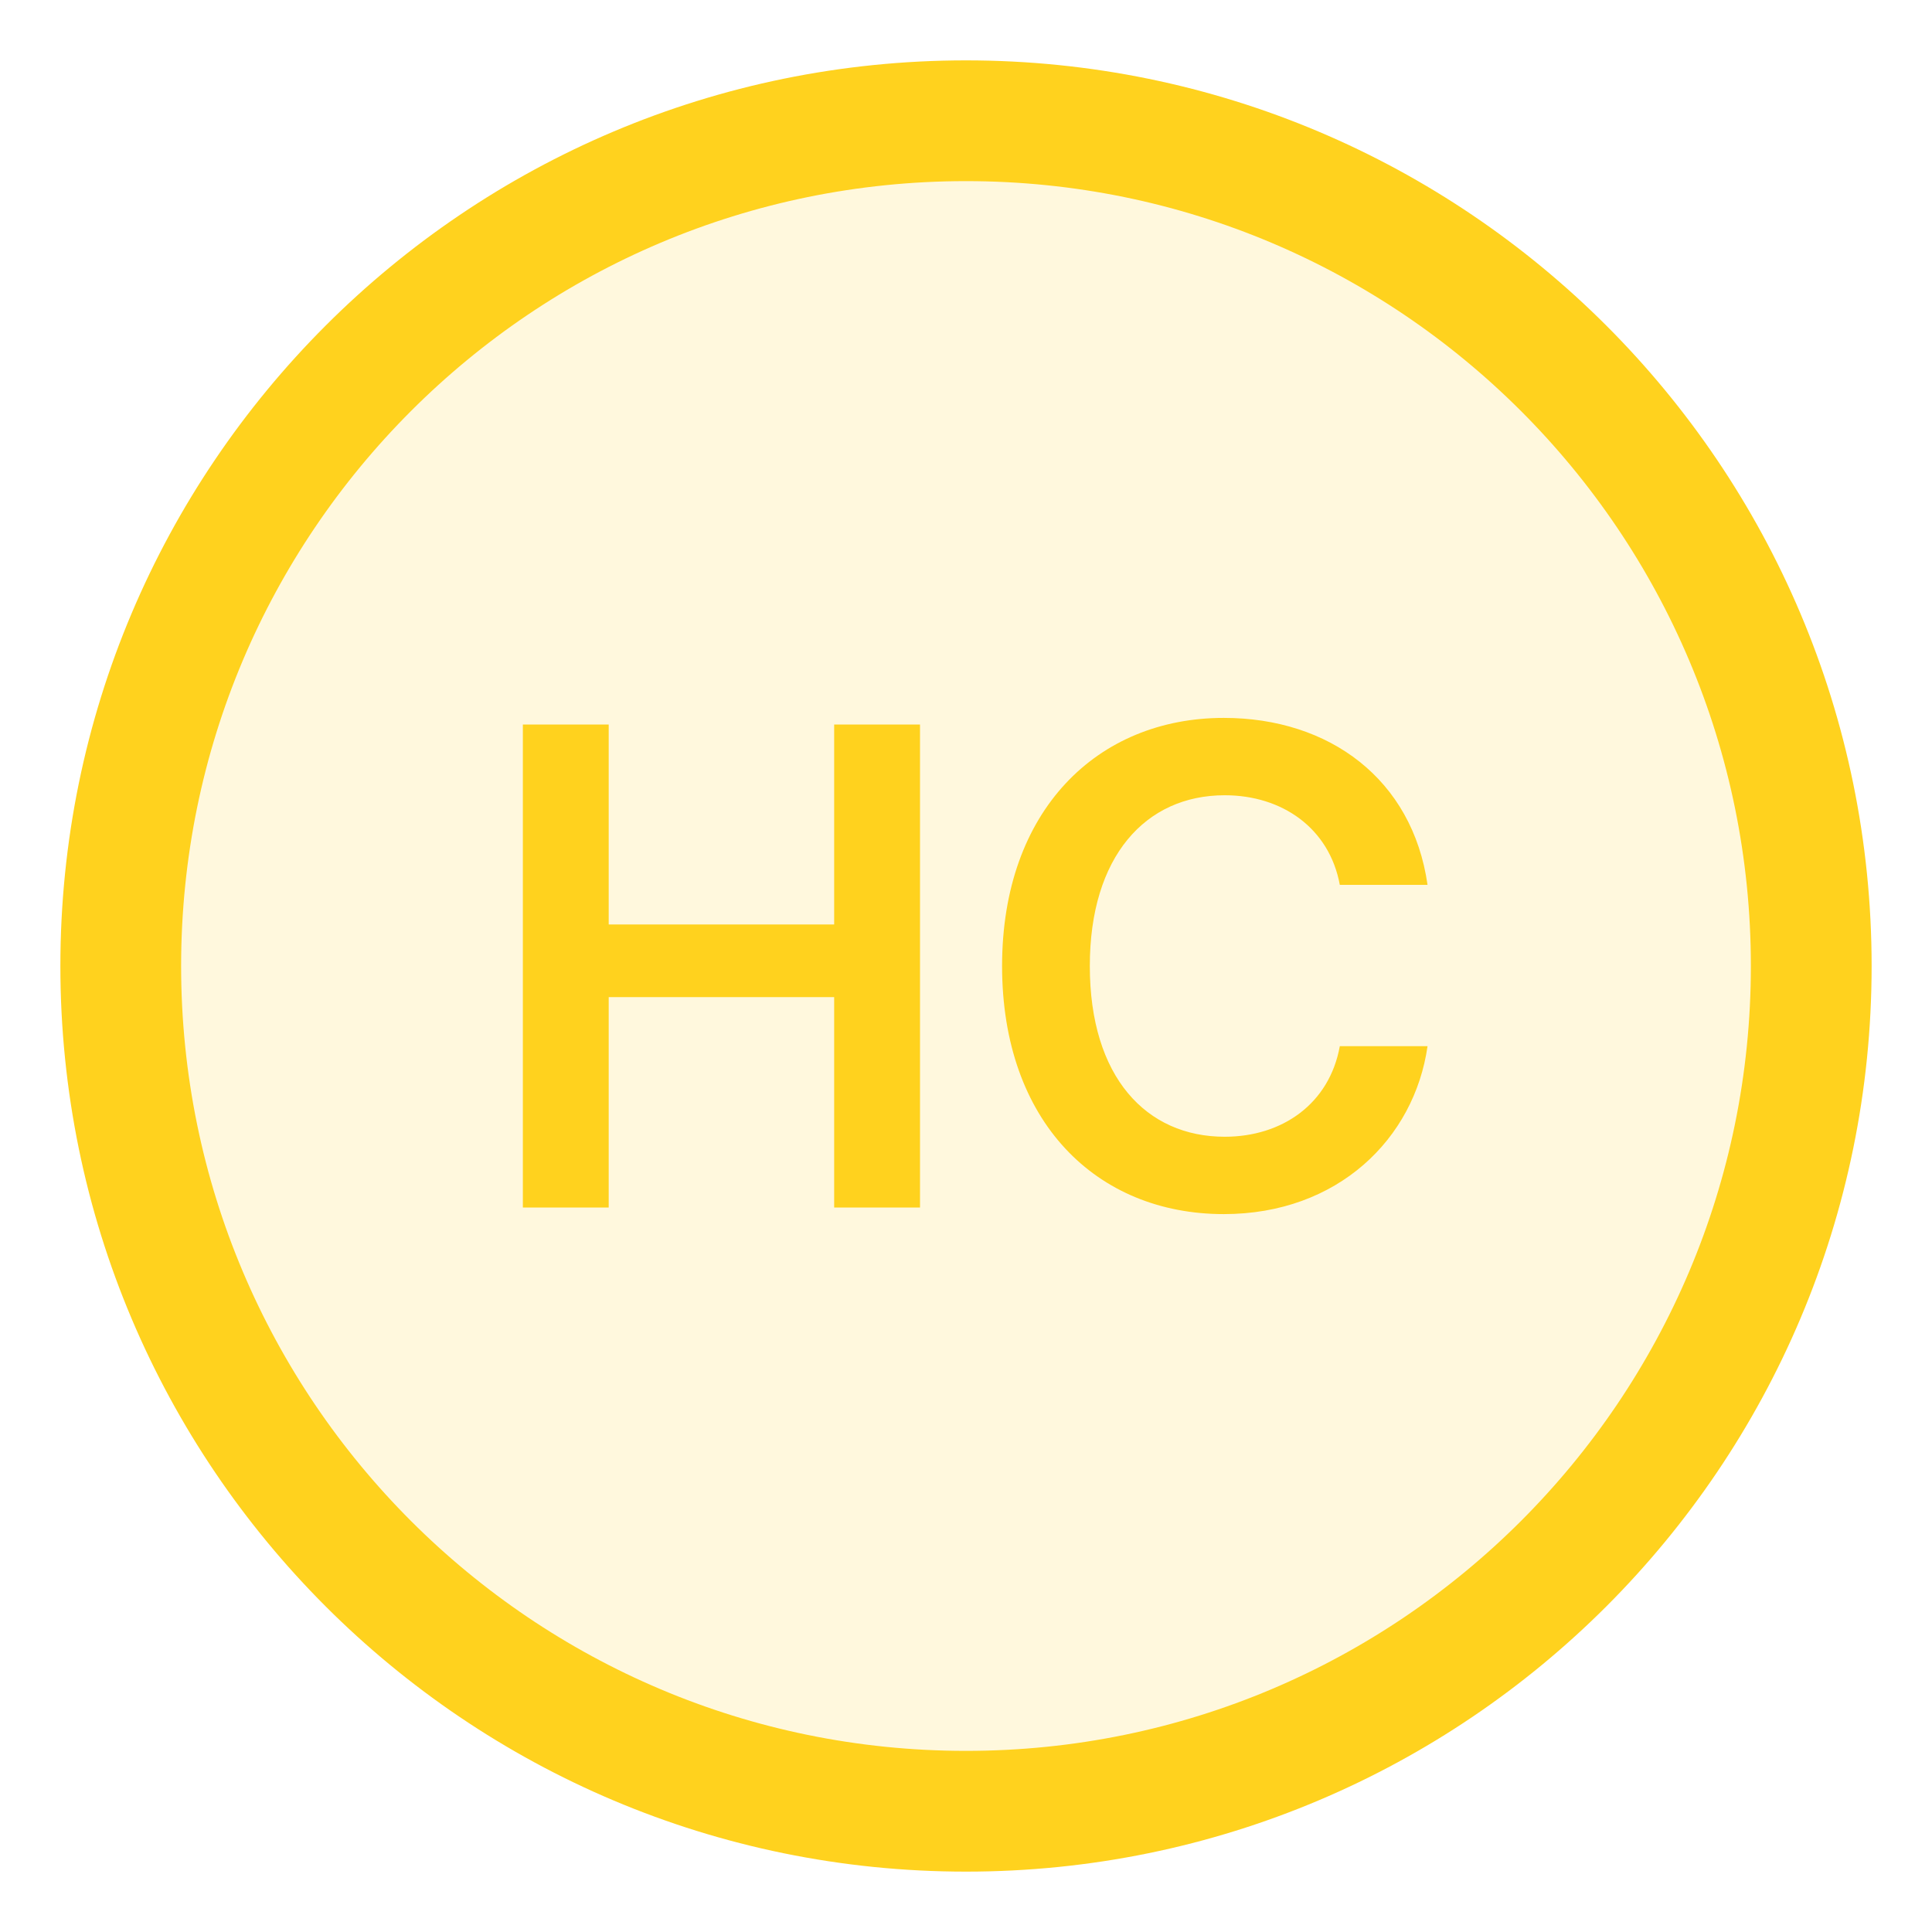
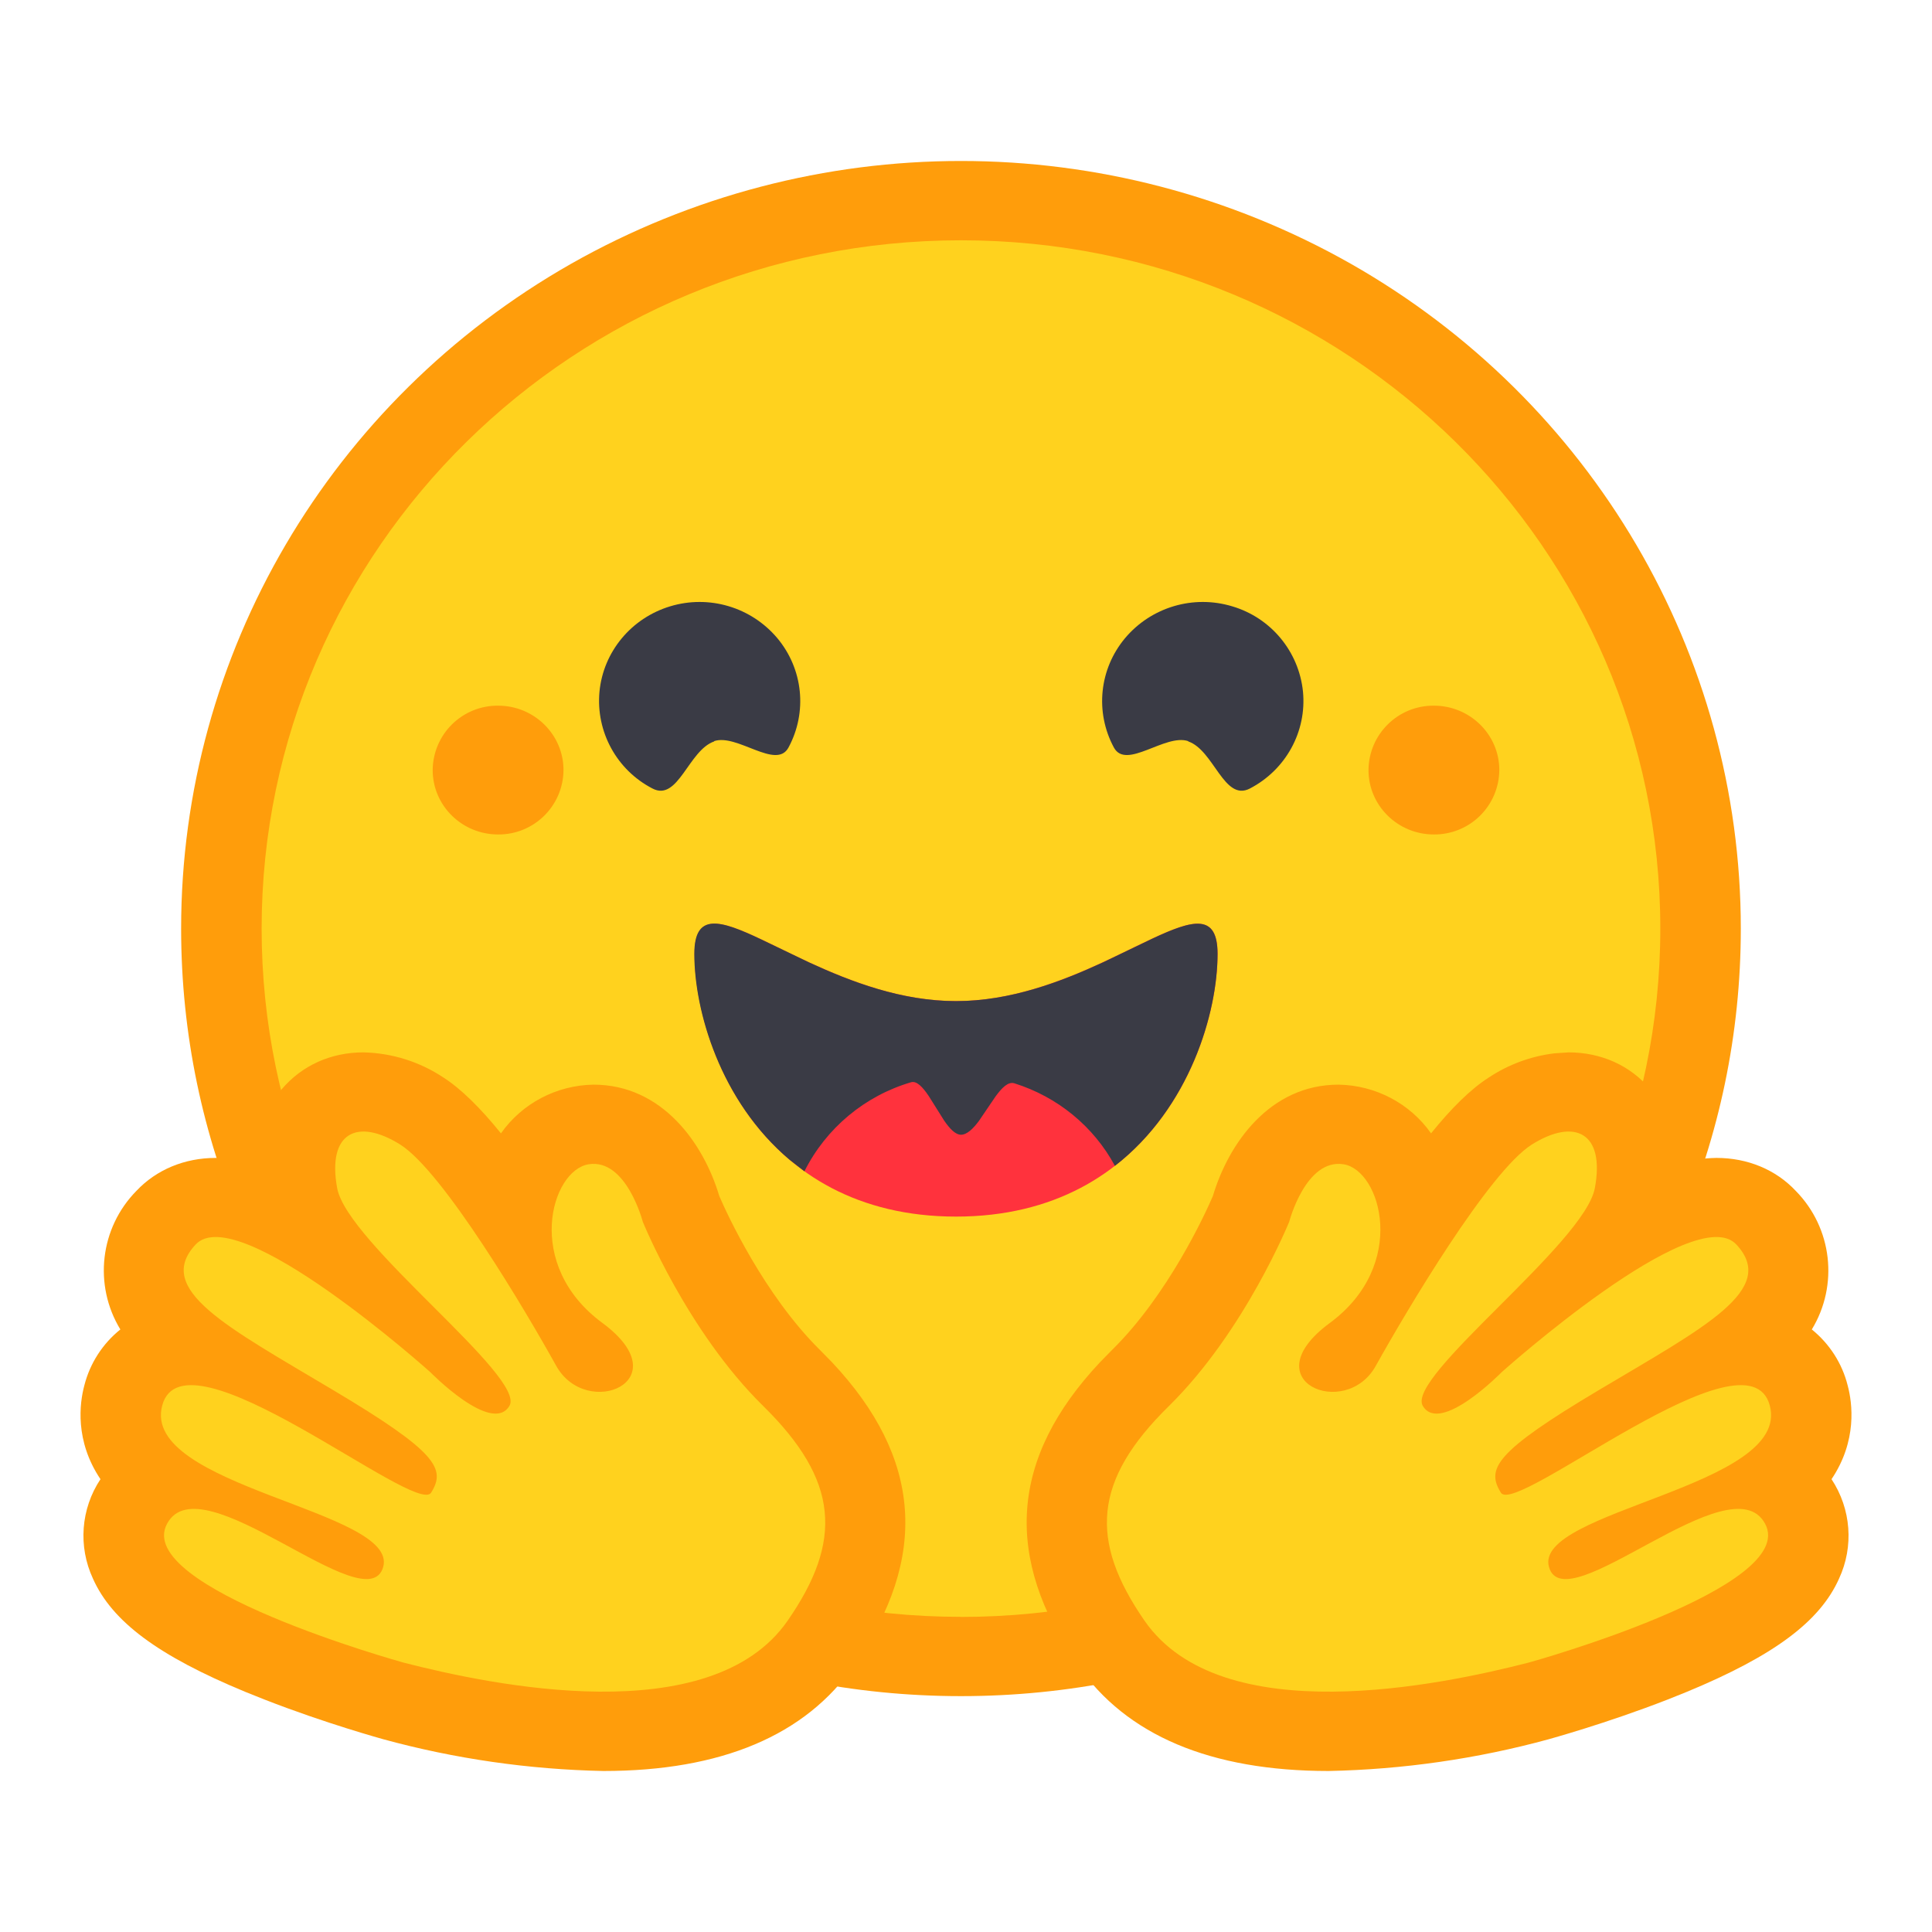
- <svg xmlns="http://www.w3.org/2000/svg" width="32" height="32" viewBox="0 0 32 32">
-   <circle cx="16" cy="16" r="14" fill="#FFD21E" opacity="0.15" />
-   <circle cx="16" cy="16" r="14" fill="none" stroke="#FFD21E" stroke-width="2" />
-   <text x="16" y="16" text-anchor="middle" dominant-baseline="central" font-family="system-ui,-apple-system,sans-serif" font-size="11" font-weight="600" fill="#FFD21E">HC</text>
+ <svg xmlns="http://www.w3.org/2000/svg" height="1em" style="flex:none;line-height:1" viewBox="0 0 24 24" width="1em">
+   <path d="M2.25 11.535c0-3.407 1.847-6.554 4.844-8.258a9.822 9.822 0 019.687 0c2.997 1.704 4.844 4.851 4.844 8.258 0 5.266-4.337 9.535-9.687 9.535S2.25 16.8 2.25 11.535z" fill="#FF9D0B" />
+   <path d="M11.938 20.086c4.797 0 8.687-3.829 8.687-8.551 0-4.722-3.89-8.55-8.687-8.55-4.798 0-8.688 3.828-8.688 8.55 0 4.722 3.89 8.55 8.688 8.55z" fill="#FFD21E" />
+   <path d="M11.875 15.113c2.457 0 3.25-2.156 3.25-3.263 0-.576-.393-.394-1.023-.089-.582.283-1.365.675-2.224.675-1.798 0-3.25-1.693-3.25-.586 0 1.107.79 3.263 3.25 3.263h-.003z" fill="#FF323D" />
+   <path d="M14.76 9.21c.32.108.445.753.767.585.447-.233.707-.708.659-1.204a1.235 1.235 0 00-.879-1.059 1.262 1.262 0 00-1.33.394c-.322.384-.377.92-.14 1.36.153.283.638-.177.925-.079l-.002.003zm-5.887 0c-.32.108-.448.753-.768.585a1.226 1.226 0 01-.658-1.204c.048-.495.395-.913.878-1.059a1.262 1.262 0 011.33.394c.322.384.377.92.14 1.36-.152.283-.64-.177-.925-.079l.003.003zm1.12 5.34a2.166 2.166 0 011.325-1.106c.07-.02.144.06.219.171l.192.306c.069.1.139.175.209.175.074 0 .15-.074.223-.172l.205-.302c.08-.11.157-.188.234-.165.537.168.986.536 1.25 1.026.932-.724 1.275-1.905 1.275-2.633 0-.508-.306-.426-.81-.19l-.616.296c-.52.24-1.148.48-1.824.48-.676 0-1.302-.24-1.823-.48l-.589-.283c-.52-.248-.838-.342-.838.177 0 .703.32 1.831 1.187 2.56l.18.14z" fill="#3A3B45" />
+   <path d="M17.812 10.366a.806.806 0 00.813-.8c0-.441-.364-.8-.813-.8a.806.806 0 00-.812.8c0 .442.364.8.812.8zm-11.624 0a.806.806 0 00.812-.8c0-.441-.364-.8-.812-.8a.806.806 0 00-.813.8c0 .442.364.8.813.8zM4.515 13.073c-.405 0-.765.162-1.017.46a1.455 1.455 0 00-.333.925 1.801 1.801 0 00-.485-.074c-.387 0-.737.146-.985.409a1.41 1.41 0 00-.2 1.722 1.302 1.302 0 00-.447.694c-.06.222-.12.69.2 1.166a1.267 1.267 0 00-.093 1.236c.238.533.81.958 1.89 1.405l.24.096c.768.3 1.473.492 1.478.494.89.243 1.808.375 2.732.394 1.465 0 2.513-.443 3.115-1.314.93-1.342.842-2.575-.274-3.763l-.151-.154c-.692-.684-1.155-1.69-1.25-1.912-.195-.655-.71-1.383-1.562-1.383-.46.007-.889.233-1.15.605-.25-.31-.495-.553-.715-.694a1.87 1.87 0 00-.993-.312zm14.97 0c.405 0 .767.162 1.017.46.216.262.333.588.333.925.158-.047.322-.071.487-.074.388 0 .738.146.985.409a1.41 1.41 0 01.2 1.722c.22.178.377.422.445.694.06.222.12.69-.2 1.166.244.37.279.836.093 1.236-.238.533-.81.958-1.889 1.405l-.239.096c-.77.3-1.475.492-1.48.494-.89.243-1.808.375-2.732.394-1.465 0-2.513-.443-3.115-1.314-.93-1.342-.842-2.575.274-3.763l.151-.154c.695-.684 1.157-1.69 1.252-1.912.195-.655.708-1.383 1.56-1.383.46.007.889.233 1.15.605.25-.31.495-.553.718-.694.244-.162.523-.265.814-.3l.176-.012z" fill="#FF9D0B" />
+   <path d="M9.785 20.132c.688-.994.638-1.74-.305-2.667-.945-.928-1.495-2.288-1.495-2.288s-.205-.788-.672-.714c-.468.074-.81 1.25.17 1.971.977.721-.195 1.21-.573.534-.375-.677-1.405-2.416-1.94-2.751-.532-.332-.907-.148-.782.541.125.687 2.357 2.35 2.14 2.707-.218.362-.983-.42-.983-.42S2.953 14.9 2.43 15.46c-.52.558.398 1.026 1.7 1.803 1.308.778 1.41.985 1.225 1.28-.187.295-3.07-2.1-3.34-1.083-.27 1.011 2.943 1.304 2.745 2.006-.2.7-2.265-1.324-2.685-.537-.425.79 2.913 1.718 2.94 1.725 1.075.276 3.813.859 4.77-.522zm4.432 0c-.687-.994-.64-1.74.305-2.667.943-.928 1.493-2.288 1.493-2.288s.205-.788.675-.714c.465.074.807 1.25-.17 1.971-.98.721.195 1.21.57.534.377-.677 1.407-2.416 1.94-2.751.532-.332.91-.148.782.541-.125.687-2.355 2.35-2.137 2.707.215.362.98-.42.98-.42S21.05 14.9 21.57 15.46c.52.558-.395 1.026-1.7 1.803-1.308.778-1.408.985-1.225 1.28.187.295 3.07-2.1 3.34-1.083.27 1.011-2.94 1.304-2.743 2.006.2.7 2.263-1.324 2.685-.537.423.79-2.912 1.718-2.94 1.725-1.077.276-3.815.859-4.77-.522z" fill="#FFD21E" />
</svg>
